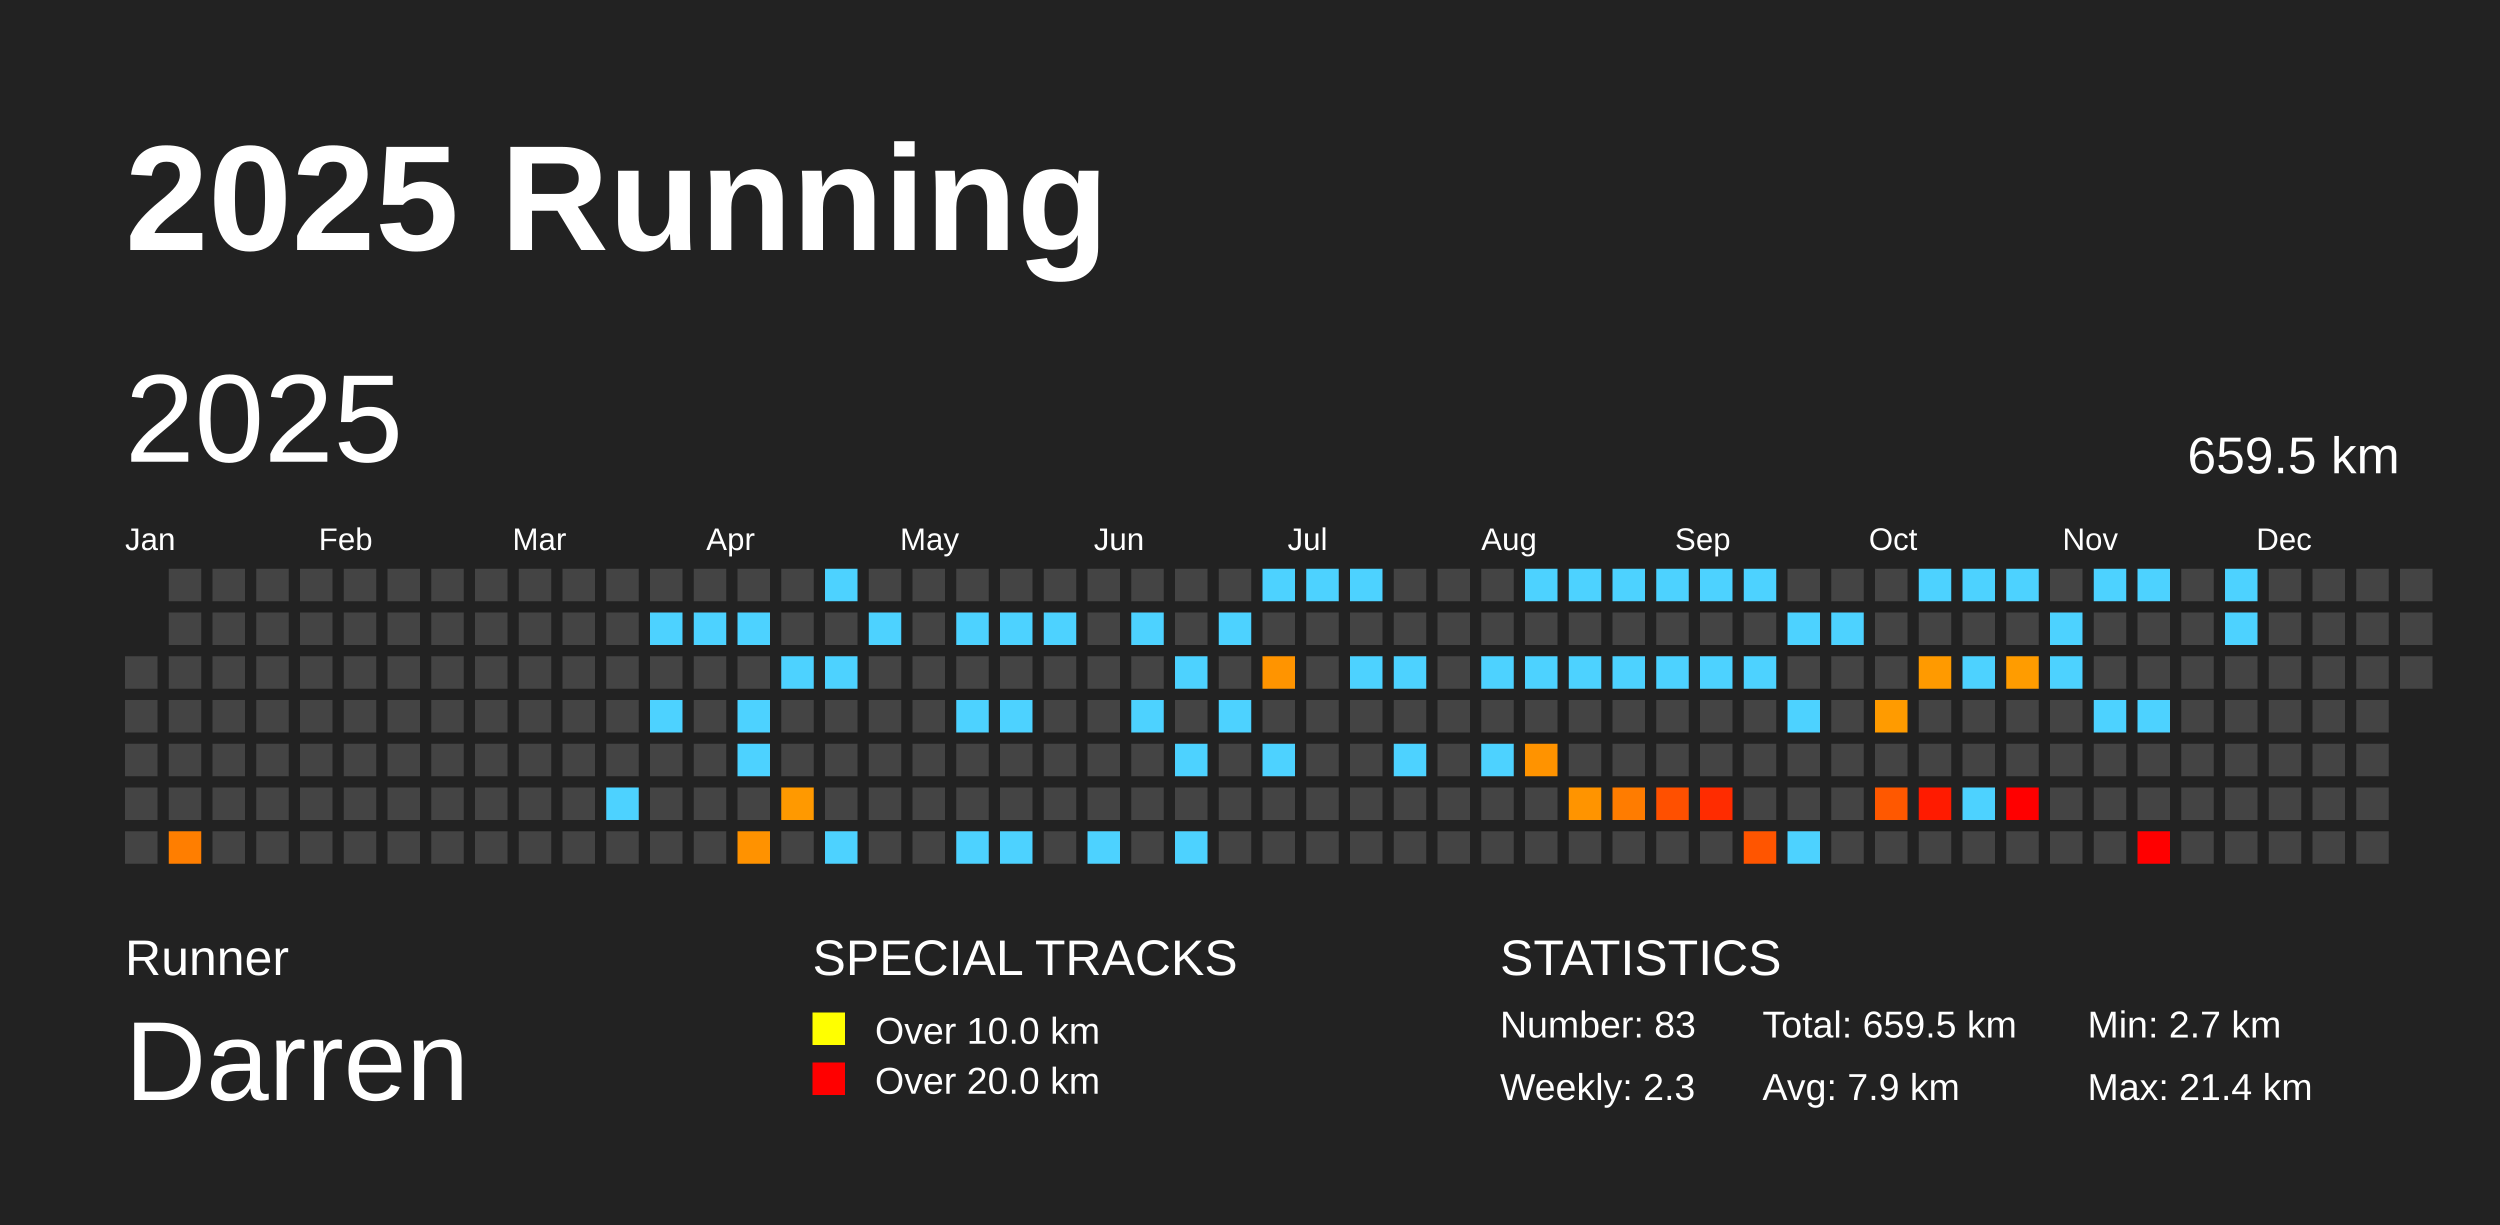
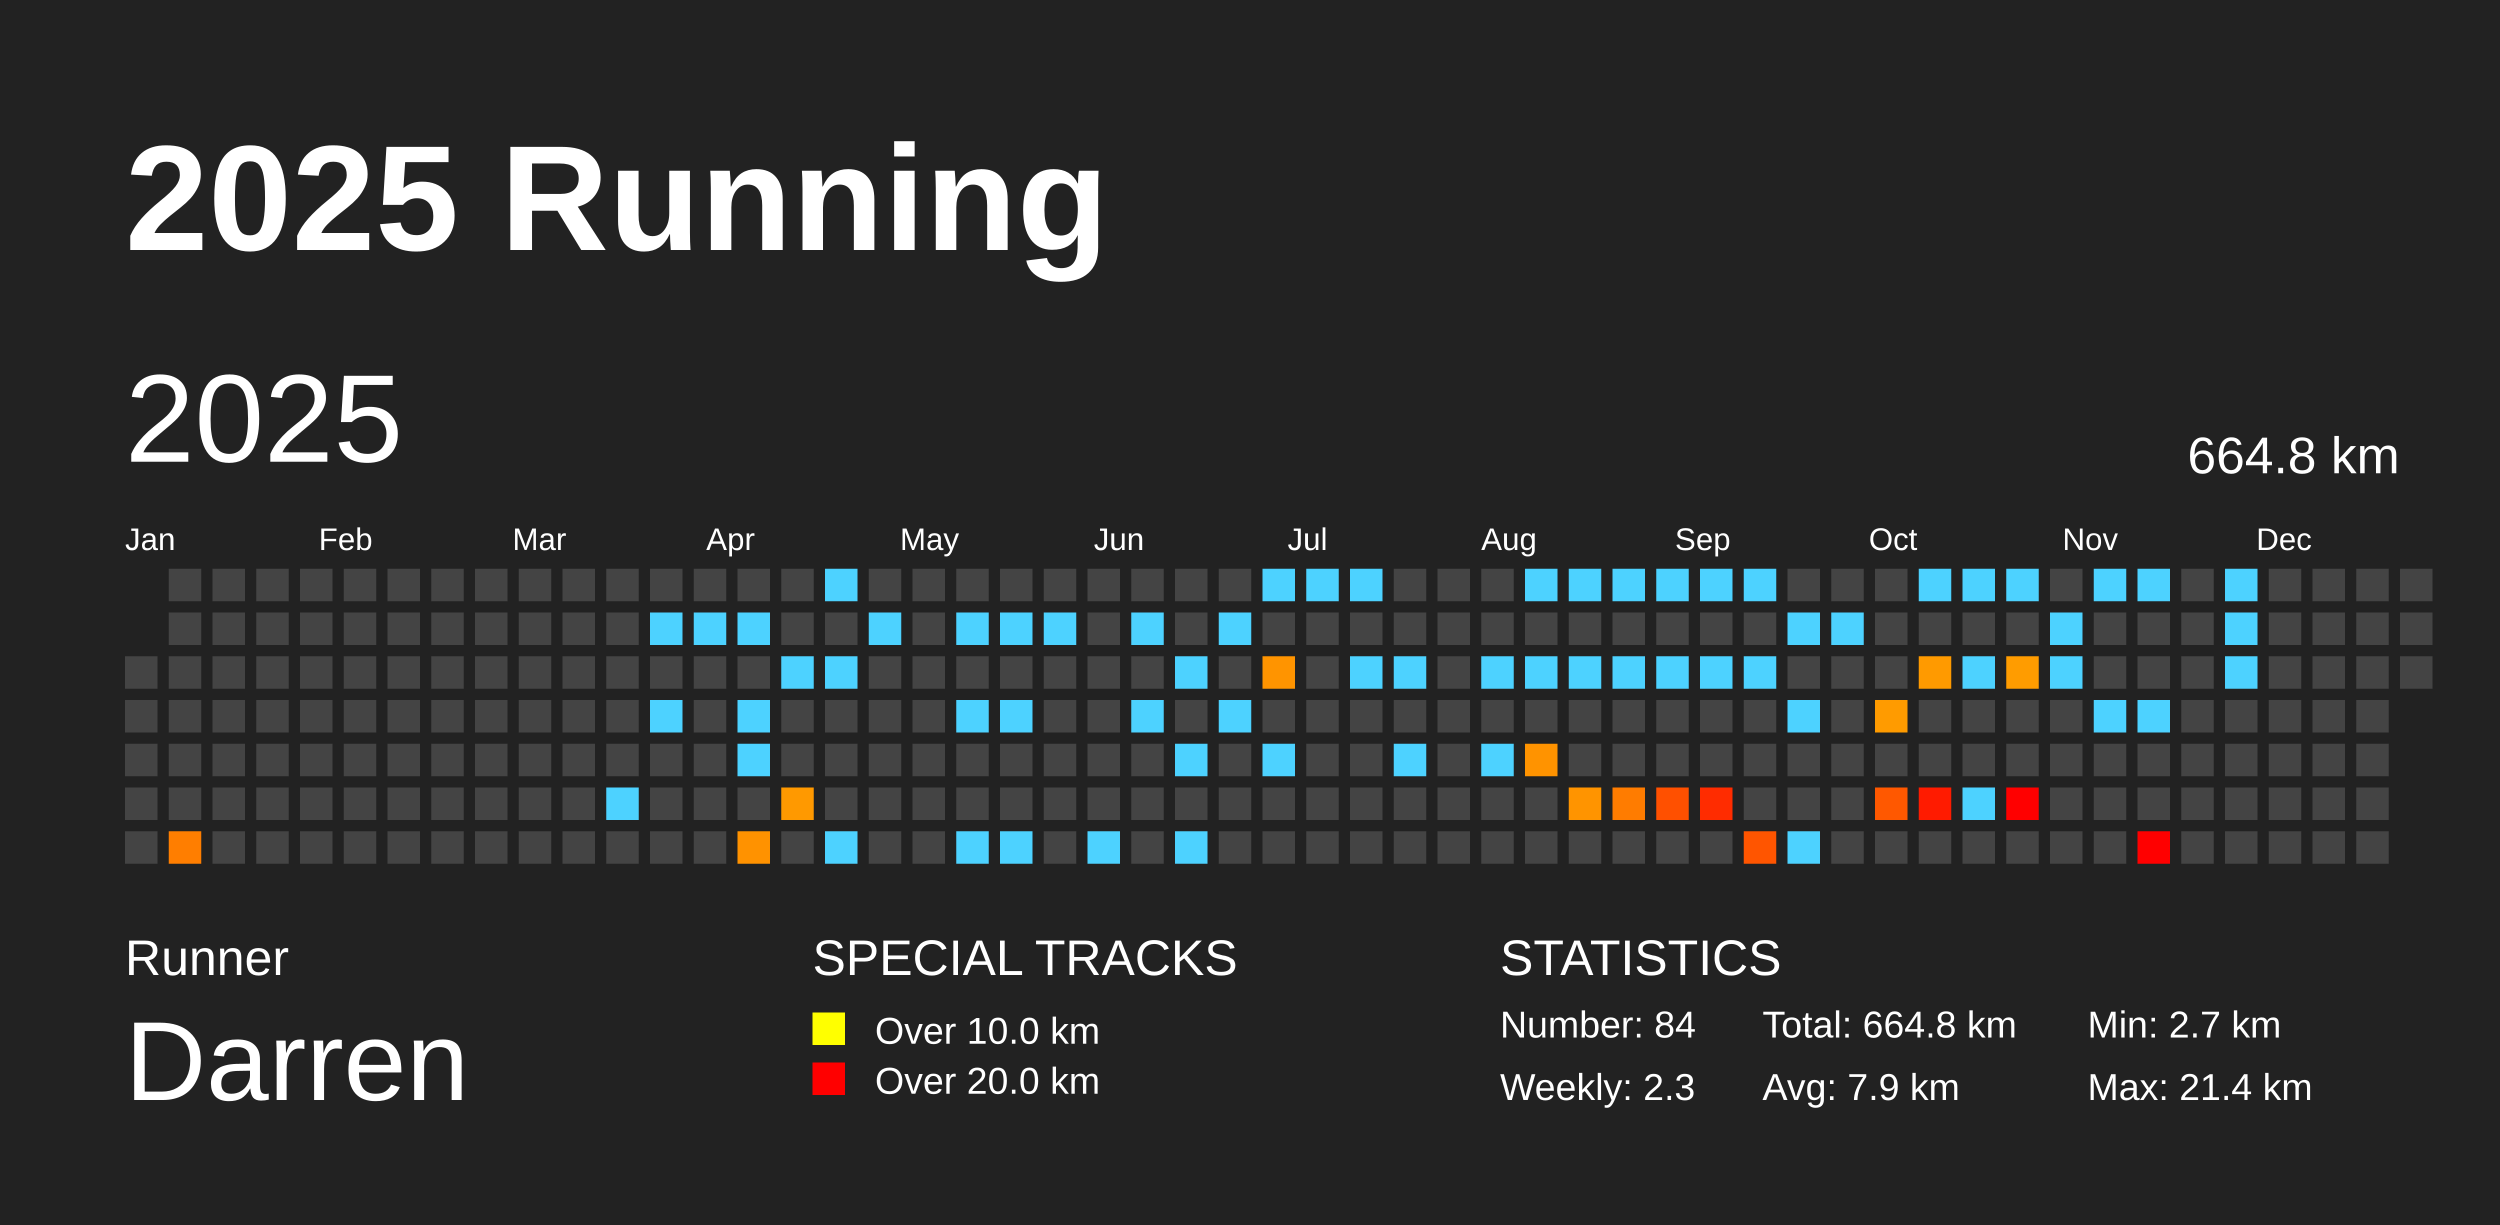
<svg xmlns="http://www.w3.org/2000/svg" baseProfile="full" height="98mm" version="1.1" viewBox="0,0,200,98" width="200mm">
  <defs />
  <rect fill="#222222" height="98" width="200" x="0" y="0" />
  <text fill="#FFFFFF" style="font-size:12px; font-family:Arial; font-weight:bold;" x="10" y="20">2025 Running</text>
  <text fill="#FFFFFF" style="font-size:4px; font-family:Arial" x="10" y="78">Runner</text>
  <text fill="#FFFFFF" style="font-size:9px; font-family:Arial" x="10" y="88">Darren</text>
  <text fill="#FFFFFF" style="font-size:4px; font-family:Arial" x="65" y="78">SPECIAL TRACKS</text>
  <rect fill="yellow" height="2.6" width="2.6" x="65" y="81" />
  <text fill="#FFFFFF" style="font-size:3px; font-family:Arial" x="70" y="83.5">Over 10.0 km</text>
  <rect fill="red" height="2.6" width="2.6" x="65" y="85" />
  <text fill="#FFFFFF" style="font-size:3px; font-family:Arial" x="70" y="87.5">Over 20.0 km</text>
  <text fill="#FFFFFF" style="font-size:4px; font-family:Arial" x="120" y="78">STATISTICS</text>
-   <text fill="#FFFFFF" style="font-size:3px; font-family:Arial" x="120" y="83">Number: 83</text>
+   <text fill="#FFFFFF" style="font-size:3px; font-family:Arial" x="120" y="83">Number: 84</text>
  <text fill="#FFFFFF" style="font-size:3px; font-family:Arial" x="120" y="88">Weekly: 2.3</text>
-   <text fill="#FFFFFF" style="font-size:3px; font-family:Arial" x="141" y="83">Total: 659.5 km</text>
+   <text fill="#FFFFFF" style="font-size:3px; font-family:Arial" x="141" y="83">Total: 664.8 km</text>
  <text fill="#FFFFFF" style="font-size:3px; font-family:Arial" x="141" y="88">Avg: 7.9 km</text>
  <text fill="#FFFFFF" style="font-size:3px; font-family:Arial" x="167" y="83">Min: 2.7 km</text>
  <text fill="#FFFFFF" style="font-size:3px; font-family:Arial" x="167" y="88">Max: 21.4 km</text>
  <text dominant-baseline="hanging" fill="#FFFFFF" style="font-size:10.0px; font-family:Arial;" x="10" y="30">2025</text>
-   <text dominant-baseline="hanging" fill="#FFFFFF" style="font-size:4.125px; font-family:Arial;" x="175" y="35">659.5 km</text>
+   <text dominant-baseline="hanging" fill="#FFFFFF" style="font-size:4.125px; font-family:Arial;" x="175" y="35">664.8 km</text>
  <text fill="#FFFFFF" style="font-size:2.5px; font-family:Arial" x="10.0" y="44">Jan</text>
  <text fill="#FFFFFF" style="font-size:2.5px; font-family:Arial" x="25.5" y="44">Feb</text>
  <text fill="#FFFFFF" style="font-size:2.5px; font-family:Arial" x="41.0" y="44">Mar</text>
  <text fill="#FFFFFF" style="font-size:2.5px; font-family:Arial" x="56.5" y="44">Apr</text>
  <text fill="#FFFFFF" style="font-size:2.5px; font-family:Arial" x="72.0" y="44">May</text>
  <text fill="#FFFFFF" style="font-size:2.5px; font-family:Arial" x="87.5" y="44">Jun</text>
  <text fill="#FFFFFF" style="font-size:2.5px; font-family:Arial" x="103.0" y="44">Jul</text>
  <text fill="#FFFFFF" style="font-size:2.5px; font-family:Arial" x="118.5" y="44">Aug</text>
  <text fill="#FFFFFF" style="font-size:2.5px; font-family:Arial" x="134.0" y="44">Sep</text>
  <text fill="#FFFFFF" style="font-size:2.5px; font-family:Arial" x="149.5" y="44">Oct</text>
  <text fill="#FFFFFF" style="font-size:2.5px; font-family:Arial" x="165.0" y="44">Nov</text>
  <text fill="#FFFFFF" style="font-size:2.5px; font-family:Arial" x="180.5" y="44">Dec</text>
  <rect fill="#444444" height="2.6" width="2.6" x="10.0" y="52.5" />
  <rect fill="#444444" height="2.6" width="2.6" x="10.0" y="56.0" />
  <rect fill="#444444" height="2.6" width="2.6" x="10.0" y="59.5" />
  <rect fill="#444444" height="2.6" width="2.6" x="10.0" y="63.0" />
  <rect fill="#444444" height="2.6" width="2.6" x="10.0" y="66.5" />
  <rect fill="#444444" height="2.6" width="2.6" x="13.5" y="45.5" />
  <rect fill="#444444" height="2.6" width="2.6" x="13.5" y="49.0" />
  <rect fill="#444444" height="2.6" width="2.6" x="13.5" y="52.5" />
  <rect fill="#444444" height="2.6" width="2.6" x="13.5" y="56.0" />
  <rect fill="#444444" height="2.6" width="2.6" x="13.5" y="59.5" />
  <rect fill="#444444" height="2.6" width="2.6" x="13.5" y="63.0" />
  <rect fill="#ff7e00" height="2.6" width="2.6" x="13.5" y="66.5" />
  <rect fill="#444444" height="2.6" width="2.6" x="17.0" y="45.5" />
  <rect fill="#444444" height="2.6" width="2.6" x="17.0" y="49.0" />
  <rect fill="#444444" height="2.6" width="2.6" x="17.0" y="52.5" />
  <rect fill="#444444" height="2.6" width="2.6" x="17.0" y="56.0" />
  <rect fill="#444444" height="2.6" width="2.6" x="17.0" y="59.5" />
  <rect fill="#444444" height="2.6" width="2.6" x="17.0" y="63.0" />
  <rect fill="#444444" height="2.6" width="2.6" x="17.0" y="66.5" />
  <rect fill="#444444" height="2.6" width="2.6" x="20.5" y="45.5" />
  <rect fill="#444444" height="2.6" width="2.6" x="20.5" y="49.0" />
  <rect fill="#444444" height="2.6" width="2.6" x="20.5" y="52.5" />
  <rect fill="#444444" height="2.6" width="2.6" x="20.5" y="56.0" />
  <rect fill="#444444" height="2.6" width="2.6" x="20.5" y="59.5" />
  <rect fill="#444444" height="2.6" width="2.6" x="20.5" y="63.0" />
  <rect fill="#444444" height="2.6" width="2.6" x="20.5" y="66.5" />
  <rect fill="#444444" height="2.6" width="2.6" x="24.0" y="45.5" />
  <rect fill="#444444" height="2.6" width="2.6" x="24.0" y="49.0" />
  <rect fill="#444444" height="2.6" width="2.6" x="24.0" y="52.5" />
  <rect fill="#444444" height="2.6" width="2.6" x="24.0" y="56.0" />
  <rect fill="#444444" height="2.6" width="2.6" x="24.0" y="59.5" />
  <rect fill="#444444" height="2.6" width="2.6" x="24.0" y="63.0" />
  <rect fill="#444444" height="2.6" width="2.6" x="24.0" y="66.5" />
  <rect fill="#444444" height="2.6" width="2.6" x="27.5" y="45.5" />
  <rect fill="#444444" height="2.6" width="2.6" x="27.5" y="49.0" />
  <rect fill="#444444" height="2.6" width="2.6" x="27.5" y="52.5" />
  <rect fill="#444444" height="2.6" width="2.6" x="27.5" y="56.0" />
  <rect fill="#444444" height="2.6" width="2.6" x="27.5" y="59.5" />
  <rect fill="#444444" height="2.6" width="2.6" x="27.5" y="63.0" />
  <rect fill="#444444" height="2.6" width="2.6" x="27.5" y="66.5" />
  <rect fill="#444444" height="2.6" width="2.6" x="31.0" y="45.5" />
  <rect fill="#444444" height="2.6" width="2.6" x="31.0" y="49.0" />
  <rect fill="#444444" height="2.6" width="2.6" x="31.0" y="52.5" />
  <rect fill="#444444" height="2.6" width="2.6" x="31.0" y="56.0" />
  <rect fill="#444444" height="2.6" width="2.6" x="31.0" y="59.5" />
  <rect fill="#444444" height="2.6" width="2.6" x="31.0" y="63.0" />
  <rect fill="#444444" height="2.6" width="2.6" x="31.0" y="66.5" />
  <rect fill="#444444" height="2.6" width="2.6" x="34.5" y="45.5" />
  <rect fill="#444444" height="2.6" width="2.6" x="34.5" y="49.0" />
  <rect fill="#444444" height="2.6" width="2.6" x="34.5" y="52.5" />
  <rect fill="#444444" height="2.6" width="2.6" x="34.5" y="56.0" />
  <rect fill="#444444" height="2.6" width="2.6" x="34.5" y="59.5" />
  <rect fill="#444444" height="2.6" width="2.6" x="34.5" y="63.0" />
  <rect fill="#444444" height="2.6" width="2.6" x="34.5" y="66.5" />
  <rect fill="#444444" height="2.6" width="2.6" x="38.0" y="45.5" />
  <rect fill="#444444" height="2.6" width="2.6" x="38.0" y="49.0" />
  <rect fill="#444444" height="2.6" width="2.6" x="38.0" y="52.5" />
  <rect fill="#444444" height="2.6" width="2.6" x="38.0" y="56.0" />
  <rect fill="#444444" height="2.6" width="2.6" x="38.0" y="59.5" />
  <rect fill="#444444" height="2.6" width="2.6" x="38.0" y="63.0" />
  <rect fill="#444444" height="2.6" width="2.6" x="38.0" y="66.5" />
  <rect fill="#444444" height="2.6" width="2.6" x="41.5" y="45.5" />
  <rect fill="#444444" height="2.6" width="2.6" x="41.5" y="49.0" />
  <rect fill="#444444" height="2.6" width="2.6" x="41.5" y="52.5" />
  <rect fill="#444444" height="2.6" width="2.6" x="41.5" y="56.0" />
  <rect fill="#444444" height="2.6" width="2.6" x="41.5" y="59.5" />
  <rect fill="#444444" height="2.6" width="2.6" x="41.5" y="63.0" />
  <rect fill="#444444" height="2.6" width="2.6" x="41.5" y="66.5" />
  <rect fill="#444444" height="2.6" width="2.6" x="45.0" y="45.5" />
  <rect fill="#444444" height="2.6" width="2.6" x="45.0" y="49.0" />
  <rect fill="#444444" height="2.6" width="2.6" x="45.0" y="52.5" />
  <rect fill="#444444" height="2.6" width="2.6" x="45.0" y="56.0" />
  <rect fill="#444444" height="2.6" width="2.6" x="45.0" y="59.5" />
  <rect fill="#444444" height="2.6" width="2.6" x="45.0" y="63.0" />
  <rect fill="#444444" height="2.6" width="2.6" x="45.0" y="66.5" />
  <rect fill="#444444" height="2.6" width="2.6" x="48.5" y="45.5" />
  <rect fill="#444444" height="2.6" width="2.6" x="48.5" y="49.0" />
  <rect fill="#444444" height="2.6" width="2.6" x="48.5" y="52.5" />
  <rect fill="#444444" height="2.6" width="2.6" x="48.5" y="56.0" />
  <rect fill="#444444" height="2.6" width="2.6" x="48.5" y="59.5" />
  <rect fill="#4dd2ff" height="2.6" width="2.6" x="48.5" y="63.0" />
  <rect fill="#444444" height="2.6" width="2.6" x="48.5" y="66.5" />
  <rect fill="#444444" height="2.6" width="2.6" x="52.0" y="45.5" />
  <rect fill="#4dd2ff" height="2.6" width="2.6" x="52.0" y="49.0" />
  <rect fill="#444444" height="2.6" width="2.6" x="52.0" y="52.5" />
  <rect fill="#4dd2ff" height="2.6" width="2.6" x="52.0" y="56.0" />
  <rect fill="#444444" height="2.6" width="2.6" x="52.0" y="59.5" />
  <rect fill="#444444" height="2.6" width="2.6" x="52.0" y="63.0" />
  <rect fill="#444444" height="2.6" width="2.6" x="52.0" y="66.5" />
  <rect fill="#444444" height="2.6" width="2.6" x="55.5" y="45.5" />
  <rect fill="#4dd2ff" height="2.6" width="2.6" x="55.5" y="49.0" />
  <rect fill="#444444" height="2.6" width="2.6" x="55.5" y="52.5" />
  <rect fill="#444444" height="2.6" width="2.6" x="55.5" y="56.0" />
  <rect fill="#444444" height="2.6" width="2.6" x="55.5" y="59.5" />
  <rect fill="#444444" height="2.6" width="2.6" x="55.5" y="63.0" />
  <rect fill="#444444" height="2.6" width="2.6" x="55.5" y="66.5" />
  <rect fill="#444444" height="2.6" width="2.6" x="59.0" y="45.5" />
  <rect fill="#4dd2ff" height="2.6" width="2.6" x="59.0" y="49.0" />
  <rect fill="#444444" height="2.6" width="2.6" x="59.0" y="52.5" />
  <rect fill="#4dd2ff" height="2.6" width="2.6" x="59.0" y="56.0" />
  <rect fill="#4dd2ff" height="2.6" width="2.6" x="59.0" y="59.5" />
  <rect fill="#444444" height="2.6" width="2.6" x="59.0" y="63.0" />
  <rect fill="#ff9200" height="2.6" width="2.6" x="59.0" y="66.5" />
  <rect fill="#444444" height="2.6" width="2.6" x="62.5" y="45.5" />
  <rect fill="#444444" height="2.6" width="2.6" x="62.5" y="49.0" />
  <rect fill="#4dd2ff" height="2.6" width="2.6" x="62.5" y="52.5" />
  <rect fill="#444444" height="2.6" width="2.6" x="62.5" y="56.0" />
  <rect fill="#444444" height="2.6" width="2.6" x="62.5" y="59.5" />
  <rect fill="#ff9900" height="2.6" width="2.6" x="62.5" y="63.0" />
  <rect fill="#444444" height="2.6" width="2.6" x="62.5" y="66.5" />
  <rect fill="#4dd2ff" height="2.6" width="2.6" x="66.0" y="45.5" />
  <rect fill="#444444" height="2.6" width="2.6" x="66.0" y="49.0" />
  <rect fill="#4dd2ff" height="2.6" width="2.6" x="66.0" y="52.5" />
  <rect fill="#444444" height="2.6" width="2.6" x="66.0" y="56.0" />
  <rect fill="#444444" height="2.6" width="2.6" x="66.0" y="59.5" />
  <rect fill="#444444" height="2.6" width="2.6" x="66.0" y="63.0" />
  <rect fill="#4dd2ff" height="2.6" width="2.6" x="66.0" y="66.5" />
  <rect fill="#444444" height="2.6" width="2.6" x="69.5" y="45.5" />
  <rect fill="#4dd2ff" height="2.6" width="2.6" x="69.5" y="49.0" />
  <rect fill="#444444" height="2.6" width="2.6" x="69.5" y="52.5" />
  <rect fill="#444444" height="2.6" width="2.6" x="69.5" y="56.0" />
  <rect fill="#444444" height="2.6" width="2.6" x="69.5" y="59.5" />
  <rect fill="#444444" height="2.6" width="2.6" x="69.5" y="63.0" />
  <rect fill="#444444" height="2.6" width="2.6" x="69.5" y="66.5" />
  <rect fill="#444444" height="2.6" width="2.6" x="73.0" y="45.5" />
  <rect fill="#444444" height="2.6" width="2.6" x="73.0" y="49.0" />
  <rect fill="#444444" height="2.6" width="2.6" x="73.0" y="52.5" />
  <rect fill="#444444" height="2.6" width="2.6" x="73.0" y="56.0" />
  <rect fill="#444444" height="2.6" width="2.6" x="73.0" y="59.5" />
  <rect fill="#444444" height="2.6" width="2.6" x="73.0" y="63.0" />
  <rect fill="#444444" height="2.6" width="2.6" x="73.0" y="66.5" />
  <rect fill="#444444" height="2.6" width="2.6" x="76.5" y="45.5" />
  <rect fill="#4dd2ff" height="2.6" width="2.6" x="76.5" y="49.0" />
  <rect fill="#444444" height="2.6" width="2.6" x="76.5" y="52.5" />
  <rect fill="#4dd2ff" height="2.6" width="2.6" x="76.5" y="56.0" />
  <rect fill="#444444" height="2.6" width="2.6" x="76.5" y="59.5" />
  <rect fill="#444444" height="2.6" width="2.6" x="76.5" y="63.0" />
  <rect fill="#4dd2ff" height="2.6" width="2.6" x="76.5" y="66.5" />
  <rect fill="#444444" height="2.6" width="2.6" x="80.0" y="45.5" />
  <rect fill="#4dd2ff" height="2.6" width="2.6" x="80.0" y="49.0" />
  <rect fill="#444444" height="2.6" width="2.6" x="80.0" y="52.5" />
  <rect fill="#4dd2ff" height="2.6" width="2.6" x="80.0" y="56.0" />
  <rect fill="#444444" height="2.6" width="2.6" x="80.0" y="59.5" />
  <rect fill="#444444" height="2.6" width="2.6" x="80.0" y="63.0" />
  <rect fill="#4dd2ff" height="2.6" width="2.6" x="80.0" y="66.5" />
  <rect fill="#444444" height="2.6" width="2.6" x="83.5" y="45.5" />
  <rect fill="#4dd2ff" height="2.6" width="2.6" x="83.5" y="49.0" />
  <rect fill="#444444" height="2.6" width="2.6" x="83.5" y="52.5" />
  <rect fill="#444444" height="2.6" width="2.6" x="83.5" y="56.0" />
  <rect fill="#444444" height="2.6" width="2.6" x="83.5" y="59.5" />
  <rect fill="#444444" height="2.6" width="2.6" x="83.5" y="63.0" />
  <rect fill="#444444" height="2.6" width="2.6" x="83.5" y="66.5" />
  <rect fill="#444444" height="2.6" width="2.6" x="87.0" y="45.5" />
  <rect fill="#444444" height="2.6" width="2.6" x="87.0" y="49.0" />
  <rect fill="#444444" height="2.6" width="2.6" x="87.0" y="52.5" />
  <rect fill="#444444" height="2.6" width="2.6" x="87.0" y="56.0" />
  <rect fill="#444444" height="2.6" width="2.6" x="87.0" y="59.5" />
  <rect fill="#444444" height="2.6" width="2.6" x="87.0" y="63.0" />
  <rect fill="#4dd2ff" height="2.6" width="2.6" x="87.0" y="66.5" />
  <rect fill="#444444" height="2.6" width="2.6" x="90.5" y="45.5" />
  <rect fill="#4dd2ff" height="2.6" width="2.6" x="90.5" y="49.0" />
  <rect fill="#444444" height="2.6" width="2.6" x="90.5" y="52.5" />
  <rect fill="#4dd2ff" height="2.6" width="2.6" x="90.5" y="56.0" />
  <rect fill="#444444" height="2.6" width="2.6" x="90.5" y="59.5" />
  <rect fill="#444444" height="2.6" width="2.6" x="90.5" y="63.0" />
  <rect fill="#444444" height="2.6" width="2.6" x="90.5" y="66.5" />
  <rect fill="#444444" height="2.6" width="2.6" x="94.0" y="45.5" />
  <rect fill="#444444" height="2.6" width="2.6" x="94.0" y="49.0" />
  <rect fill="#4dd2ff" height="2.6" width="2.6" x="94.0" y="52.5" />
  <rect fill="#444444" height="2.6" width="2.6" x="94.0" y="56.0" />
  <rect fill="#4dd2ff" height="2.6" width="2.6" x="94.0" y="59.5" />
  <rect fill="#444444" height="2.6" width="2.6" x="94.0" y="63.0" />
  <rect fill="#4dd2ff" height="2.6" width="2.6" x="94.0" y="66.5" />
  <rect fill="#444444" height="2.6" width="2.6" x="97.5" y="45.5" />
  <rect fill="#4dd2ff" height="2.6" width="2.6" x="97.5" y="49.0" />
  <rect fill="#444444" height="2.6" width="2.6" x="97.5" y="52.5" />
  <rect fill="#4dd2ff" height="2.6" width="2.6" x="97.5" y="56.0" />
  <rect fill="#444444" height="2.6" width="2.6" x="97.5" y="59.5" />
  <rect fill="#444444" height="2.6" width="2.6" x="97.5" y="63.0" />
  <rect fill="#444444" height="2.6" width="2.6" x="97.5" y="66.5" />
  <rect fill="#4dd2ff" height="2.6" width="2.6" x="101.0" y="45.5" />
  <rect fill="#444444" height="2.6" width="2.6" x="101.0" y="49.0" />
  <rect fill="#ff9400" height="2.6" width="2.6" x="101.0" y="52.5" />
  <rect fill="#444444" height="2.6" width="2.6" x="101.0" y="56.0" />
  <rect fill="#4dd2ff" height="2.6" width="2.6" x="101.0" y="59.5" />
  <rect fill="#444444" height="2.6" width="2.6" x="101.0" y="63.0" />
  <rect fill="#444444" height="2.6" width="2.6" x="101.0" y="66.5" />
  <rect fill="#4dd2ff" height="2.6" width="2.6" x="104.5" y="45.5" />
  <rect fill="#444444" height="2.6" width="2.6" x="104.5" y="49.0" />
  <rect fill="#444444" height="2.6" width="2.6" x="104.5" y="52.5" />
  <rect fill="#444444" height="2.6" width="2.6" x="104.5" y="56.0" />
  <rect fill="#444444" height="2.6" width="2.6" x="104.5" y="59.5" />
  <rect fill="#444444" height="2.6" width="2.6" x="104.5" y="63.0" />
  <rect fill="#444444" height="2.6" width="2.6" x="104.5" y="66.5" />
  <rect fill="#4dd2ff" height="2.6" width="2.6" x="108.0" y="45.5" />
  <rect fill="#444444" height="2.6" width="2.6" x="108.0" y="49.0" />
  <rect fill="#4dd2ff" height="2.6" width="2.6" x="108.0" y="52.5" />
  <rect fill="#444444" height="2.6" width="2.6" x="108.0" y="56.0" />
  <rect fill="#444444" height="2.6" width="2.6" x="108.0" y="59.5" />
  <rect fill="#444444" height="2.6" width="2.6" x="108.0" y="63.0" />
  <rect fill="#444444" height="2.6" width="2.6" x="108.0" y="66.5" />
  <rect fill="#444444" height="2.6" width="2.6" x="111.5" y="45.5" />
  <rect fill="#444444" height="2.6" width="2.6" x="111.5" y="49.0" />
  <rect fill="#4dd2ff" height="2.6" width="2.6" x="111.5" y="52.5" />
  <rect fill="#444444" height="2.6" width="2.6" x="111.5" y="56.0" />
  <rect fill="#4dd2ff" height="2.6" width="2.6" x="111.5" y="59.5" />
  <rect fill="#444444" height="2.6" width="2.6" x="111.5" y="63.0" />
  <rect fill="#444444" height="2.6" width="2.6" x="111.5" y="66.5" />
  <rect fill="#444444" height="2.6" width="2.6" x="115.0" y="45.5" />
  <rect fill="#444444" height="2.6" width="2.6" x="115.0" y="49.0" />
  <rect fill="#444444" height="2.6" width="2.6" x="115.0" y="52.5" />
  <rect fill="#444444" height="2.6" width="2.6" x="115.0" y="56.0" />
  <rect fill="#444444" height="2.6" width="2.6" x="115.0" y="59.5" />
  <rect fill="#444444" height="2.6" width="2.6" x="115.0" y="63.0" />
  <rect fill="#444444" height="2.6" width="2.6" x="115.0" y="66.5" />
  <rect fill="#444444" height="2.6" width="2.6" x="118.5" y="45.5" />
  <rect fill="#444444" height="2.6" width="2.6" x="118.5" y="49.0" />
  <rect fill="#4dd2ff" height="2.6" width="2.6" x="118.5" y="52.5" />
  <rect fill="#444444" height="2.6" width="2.6" x="118.5" y="56.0" />
  <rect fill="#4dd2ff" height="2.6" width="2.6" x="118.5" y="59.5" />
  <rect fill="#444444" height="2.6" width="2.6" x="118.5" y="63.0" />
  <rect fill="#444444" height="2.6" width="2.6" x="118.5" y="66.5" />
  <rect fill="#4dd2ff" height="2.6" width="2.6" x="122.0" y="45.5" />
  <rect fill="#444444" height="2.6" width="2.6" x="122.0" y="49.0" />
  <rect fill="#4dd2ff" height="2.6" width="2.6" x="122.0" y="52.5" />
  <rect fill="#444444" height="2.6" width="2.6" x="122.0" y="56.0" />
  <rect fill="#ff9300" height="2.6" width="2.6" x="122.0" y="59.5" />
  <rect fill="#444444" height="2.6" width="2.6" x="122.0" y="63.0" />
  <rect fill="#444444" height="2.6" width="2.6" x="122.0" y="66.5" />
  <rect fill="#4dd2ff" height="2.6" width="2.6" x="125.5" y="45.5" />
  <rect fill="#444444" height="2.6" width="2.6" x="125.5" y="49.0" />
  <rect fill="#4dd2ff" height="2.6" width="2.6" x="125.5" y="52.5" />
  <rect fill="#444444" height="2.6" width="2.6" x="125.5" y="56.0" />
  <rect fill="#444444" height="2.6" width="2.6" x="125.5" y="59.5" />
  <rect fill="#ff9400" height="2.6" width="2.6" x="125.5" y="63.0" />
  <rect fill="#444444" height="2.6" width="2.6" x="125.5" y="66.5" />
  <rect fill="#4dd2ff" height="2.6" width="2.6" x="129.0" y="45.5" />
  <rect fill="#444444" height="2.6" width="2.6" x="129.0" y="49.0" />
  <rect fill="#4dd2ff" height="2.6" width="2.6" x="129.0" y="52.5" />
  <rect fill="#444444" height="2.6" width="2.6" x="129.0" y="56.0" />
  <rect fill="#444444" height="2.6" width="2.6" x="129.0" y="59.5" />
  <rect fill="#ff7c00" height="2.6" width="2.6" x="129.0" y="63.0" />
  <rect fill="#444444" height="2.6" width="2.6" x="129.0" y="66.5" />
  <rect fill="#4dd2ff" height="2.6" width="2.6" x="132.5" y="45.5" />
  <rect fill="#444444" height="2.6" width="2.6" x="132.5" y="49.0" />
  <rect fill="#4dd2ff" height="2.6" width="2.6" x="132.5" y="52.5" />
  <rect fill="#444444" height="2.6" width="2.6" x="132.5" y="56.0" />
  <rect fill="#444444" height="2.6" width="2.6" x="132.5" y="59.5" />
  <rect fill="#ff5000" height="2.6" width="2.6" x="132.5" y="63.0" />
  <rect fill="#444444" height="2.6" width="2.6" x="132.5" y="66.5" />
  <rect fill="#4dd2ff" height="2.6" width="2.6" x="136.0" y="45.5" />
  <rect fill="#444444" height="2.6" width="2.6" x="136.0" y="49.0" />
  <rect fill="#4dd2ff" height="2.6" width="2.6" x="136.0" y="52.5" />
  <rect fill="#444444" height="2.6" width="2.6" x="136.0" y="56.0" />
  <rect fill="#444444" height="2.6" width="2.6" x="136.0" y="59.5" />
  <rect fill="#ff2c00" height="2.6" width="2.6" x="136.0" y="63.0" />
  <rect fill="#444444" height="2.6" width="2.6" x="136.0" y="66.5" />
  <rect fill="#4dd2ff" height="2.6" width="2.6" x="139.5" y="45.5" />
  <rect fill="#444444" height="2.6" width="2.6" x="139.5" y="49.0" />
  <rect fill="#4dd2ff" height="2.6" width="2.6" x="139.5" y="52.5" />
  <rect fill="#444444" height="2.6" width="2.6" x="139.5" y="56.0" />
  <rect fill="#444444" height="2.6" width="2.6" x="139.5" y="59.5" />
  <rect fill="#444444" height="2.6" width="2.6" x="139.5" y="63.0" />
  <rect fill="#ff5500" height="2.6" width="2.6" x="139.5" y="66.5" />
  <rect fill="#444444" height="2.6" width="2.6" x="143.0" y="45.5" />
  <rect fill="#4dd2ff" height="2.6" width="2.6" x="143.0" y="49.0" />
  <rect fill="#444444" height="2.6" width="2.6" x="143.0" y="52.5" />
  <rect fill="#4dd2ff" height="2.6" width="2.6" x="143.0" y="56.0" />
  <rect fill="#444444" height="2.6" width="2.6" x="143.0" y="59.5" />
  <rect fill="#444444" height="2.6" width="2.6" x="143.0" y="63.0" />
  <rect fill="#4dd2ff" height="2.6" width="2.6" x="143.0" y="66.5" />
  <rect fill="#444444" height="2.6" width="2.6" x="146.5" y="45.5" />
  <rect fill="#4dd2ff" height="2.6" width="2.6" x="146.5" y="49.0" />
  <rect fill="#444444" height="2.6" width="2.6" x="146.5" y="52.5" />
  <rect fill="#444444" height="2.6" width="2.6" x="146.5" y="56.0" />
  <rect fill="#444444" height="2.6" width="2.6" x="146.5" y="59.5" />
  <rect fill="#444444" height="2.6" width="2.6" x="146.5" y="63.0" />
  <rect fill="#444444" height="2.6" width="2.6" x="146.5" y="66.5" />
  <rect fill="#444444" height="2.6" width="2.6" x="150.0" y="45.5" />
  <rect fill="#444444" height="2.6" width="2.6" x="150.0" y="49.0" />
  <rect fill="#444444" height="2.6" width="2.6" x="150.0" y="52.5" />
  <rect fill="#ff9b00" height="2.6" width="2.6" x="150.0" y="56.0" />
  <rect fill="#444444" height="2.6" width="2.6" x="150.0" y="59.5" />
  <rect fill="#ff5800" height="2.6" width="2.6" x="150.0" y="63.0" />
  <rect fill="#444444" height="2.6" width="2.6" x="150.0" y="66.5" />
  <rect fill="#4dd2ff" height="2.6" width="2.6" x="153.5" y="45.5" />
  <rect fill="#444444" height="2.6" width="2.6" x="153.5" y="49.0" />
  <rect fill="#ff9a00" height="2.6" width="2.6" x="153.5" y="52.5" />
  <rect fill="#444444" height="2.6" width="2.6" x="153.5" y="56.0" />
  <rect fill="#444444" height="2.6" width="2.6" x="153.5" y="59.5" />
  <rect fill="#ff1b00" height="2.6" width="2.6" x="153.5" y="63.0" />
  <rect fill="#444444" height="2.6" width="2.6" x="153.5" y="66.5" />
  <rect fill="#4dd2ff" height="2.6" width="2.6" x="157.0" y="45.5" />
  <rect fill="#444444" height="2.6" width="2.6" x="157.0" y="49.0" />
  <rect fill="#4dd2ff" height="2.6" width="2.6" x="157.0" y="52.5" />
  <rect fill="#444444" height="2.6" width="2.6" x="157.0" y="56.0" />
  <rect fill="#444444" height="2.6" width="2.6" x="157.0" y="59.5" />
  <rect fill="#4dd2ff" height="2.6" width="2.6" x="157.0" y="63.0" />
  <rect fill="#444444" height="2.6" width="2.6" x="157.0" y="66.5" />
  <rect fill="#4dd2ff" height="2.6" width="2.6" x="160.5" y="45.5" />
  <rect fill="#444444" height="2.6" width="2.6" x="160.5" y="49.0" />
  <rect fill="#ff9c00" height="2.6" width="2.6" x="160.5" y="52.5" />
  <rect fill="#444444" height="2.6" width="2.6" x="160.5" y="56.0" />
  <rect fill="#444444" height="2.6" width="2.6" x="160.5" y="59.5" />
  <rect fill="red" height="2.6" width="2.6" x="160.5" y="63.0" />
  <rect fill="#444444" height="2.6" width="2.6" x="160.5" y="66.5" />
  <rect fill="#444444" height="2.6" width="2.6" x="164.0" y="45.5" />
  <rect fill="#4dd2ff" height="2.6" width="2.6" x="164.0" y="49.0" />
  <rect fill="#4dd2ff" height="2.6" width="2.6" x="164.0" y="52.5" />
  <rect fill="#444444" height="2.6" width="2.6" x="164.0" y="56.0" />
  <rect fill="#444444" height="2.6" width="2.6" x="164.0" y="59.5" />
  <rect fill="#444444" height="2.6" width="2.6" x="164.0" y="63.0" />
  <rect fill="#444444" height="2.6" width="2.6" x="164.0" y="66.5" />
  <rect fill="#4dd2ff" height="2.6" width="2.6" x="167.5" y="45.5" />
  <rect fill="#444444" height="2.6" width="2.6" x="167.5" y="49.0" />
  <rect fill="#444444" height="2.6" width="2.6" x="167.5" y="52.5" />
  <rect fill="#4dd2ff" height="2.6" width="2.6" x="167.5" y="56.0" />
  <rect fill="#444444" height="2.6" width="2.6" x="167.5" y="59.5" />
  <rect fill="#444444" height="2.6" width="2.6" x="167.5" y="63.0" />
  <rect fill="#444444" height="2.6" width="2.6" x="167.5" y="66.5" />
  <rect fill="#4dd2ff" height="2.6" width="2.6" x="171.0" y="45.5" />
  <rect fill="#444444" height="2.6" width="2.6" x="171.0" y="49.0" />
  <rect fill="#444444" height="2.6" width="2.6" x="171.0" y="52.5" />
  <rect fill="#4dd2ff" height="2.6" width="2.6" x="171.0" y="56.0" />
  <rect fill="#444444" height="2.6" width="2.6" x="171.0" y="59.5" />
  <rect fill="#444444" height="2.6" width="2.6" x="171.0" y="63.0" />
  <rect fill="red" height="2.6" width="2.6" x="171.0" y="66.5" />
  <rect fill="#444444" height="2.6" width="2.6" x="174.5" y="45.5" />
  <rect fill="#444444" height="2.6" width="2.6" x="174.5" y="49.0" />
  <rect fill="#444444" height="2.6" width="2.6" x="174.5" y="52.5" />
  <rect fill="#444444" height="2.6" width="2.6" x="174.5" y="56.0" />
  <rect fill="#444444" height="2.6" width="2.6" x="174.5" y="59.5" />
  <rect fill="#444444" height="2.6" width="2.6" x="174.5" y="63.0" />
  <rect fill="#444444" height="2.6" width="2.6" x="174.5" y="66.5" />
  <rect fill="#4dd2ff" height="2.6" width="2.6" x="178.0" y="45.5" />
  <rect fill="#4dd2ff" height="2.6" width="2.6" x="178.0" y="49.0" />
-   <rect fill="#444444" height="2.6" width="2.6" x="178.0" y="52.5" />
+   <rect fill="#4dd2ff" height="2.6" width="2.6" x="178.0" y="52.5" />
  <rect fill="#444444" height="2.6" width="2.6" x="178.0" y="56.0" />
  <rect fill="#444444" height="2.6" width="2.6" x="178.0" y="59.5" />
  <rect fill="#444444" height="2.6" width="2.6" x="178.0" y="63.0" />
  <rect fill="#444444" height="2.6" width="2.6" x="178.0" y="66.5" />
  <rect fill="#444444" height="2.6" width="2.6" x="181.5" y="45.5" />
  <rect fill="#444444" height="2.6" width="2.6" x="181.5" y="49.0" />
  <rect fill="#444444" height="2.6" width="2.6" x="181.5" y="52.5" />
  <rect fill="#444444" height="2.6" width="2.6" x="181.5" y="56.0" />
  <rect fill="#444444" height="2.6" width="2.6" x="181.5" y="59.5" />
  <rect fill="#444444" height="2.6" width="2.6" x="181.5" y="63.0" />
  <rect fill="#444444" height="2.6" width="2.6" x="181.5" y="66.5" />
  <rect fill="#444444" height="2.6" width="2.6" x="185.0" y="45.5" />
  <rect fill="#444444" height="2.6" width="2.6" x="185.0" y="49.0" />
  <rect fill="#444444" height="2.6" width="2.6" x="185.0" y="52.5" />
  <rect fill="#444444" height="2.6" width="2.6" x="185.0" y="56.0" />
  <rect fill="#444444" height="2.6" width="2.6" x="185.0" y="59.5" />
  <rect fill="#444444" height="2.6" width="2.6" x="185.0" y="63.0" />
  <rect fill="#444444" height="2.6" width="2.6" x="185.0" y="66.5" />
  <rect fill="#444444" height="2.6" width="2.6" x="188.5" y="45.5" />
  <rect fill="#444444" height="2.6" width="2.6" x="188.5" y="49.0" />
  <rect fill="#444444" height="2.6" width="2.6" x="188.5" y="52.5" />
  <rect fill="#444444" height="2.6" width="2.6" x="188.5" y="56.0" />
  <rect fill="#444444" height="2.6" width="2.6" x="188.5" y="59.5" />
  <rect fill="#444444" height="2.6" width="2.6" x="188.5" y="63.0" />
  <rect fill="#444444" height="2.6" width="2.6" x="188.5" y="66.5" />
  <rect fill="#444444" height="2.6" width="2.6" x="192.0" y="45.5" />
  <rect fill="#444444" height="2.6" width="2.6" x="192.0" y="49.0" />
  <rect fill="#444444" height="2.6" width="2.6" x="192.0" y="52.5" />
</svg>
